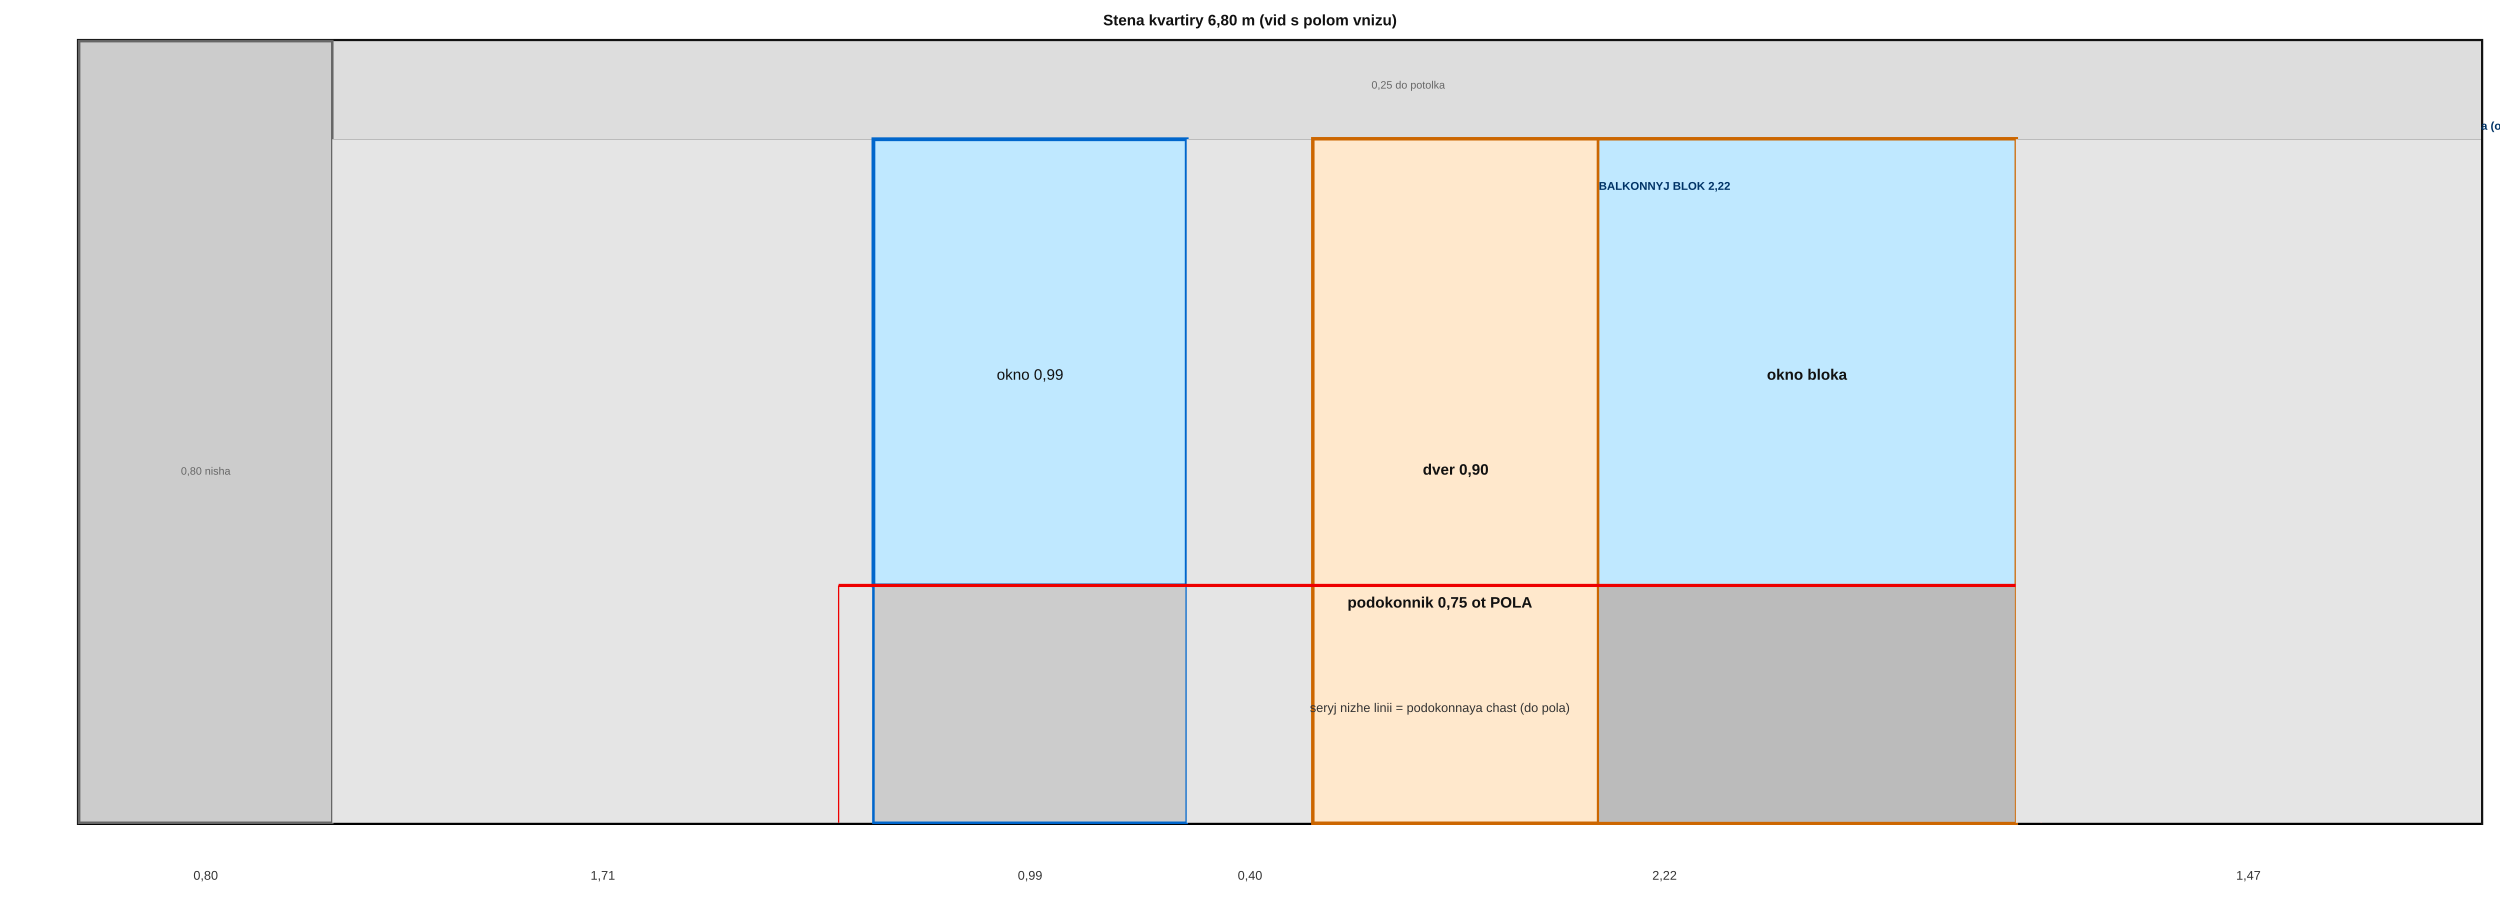
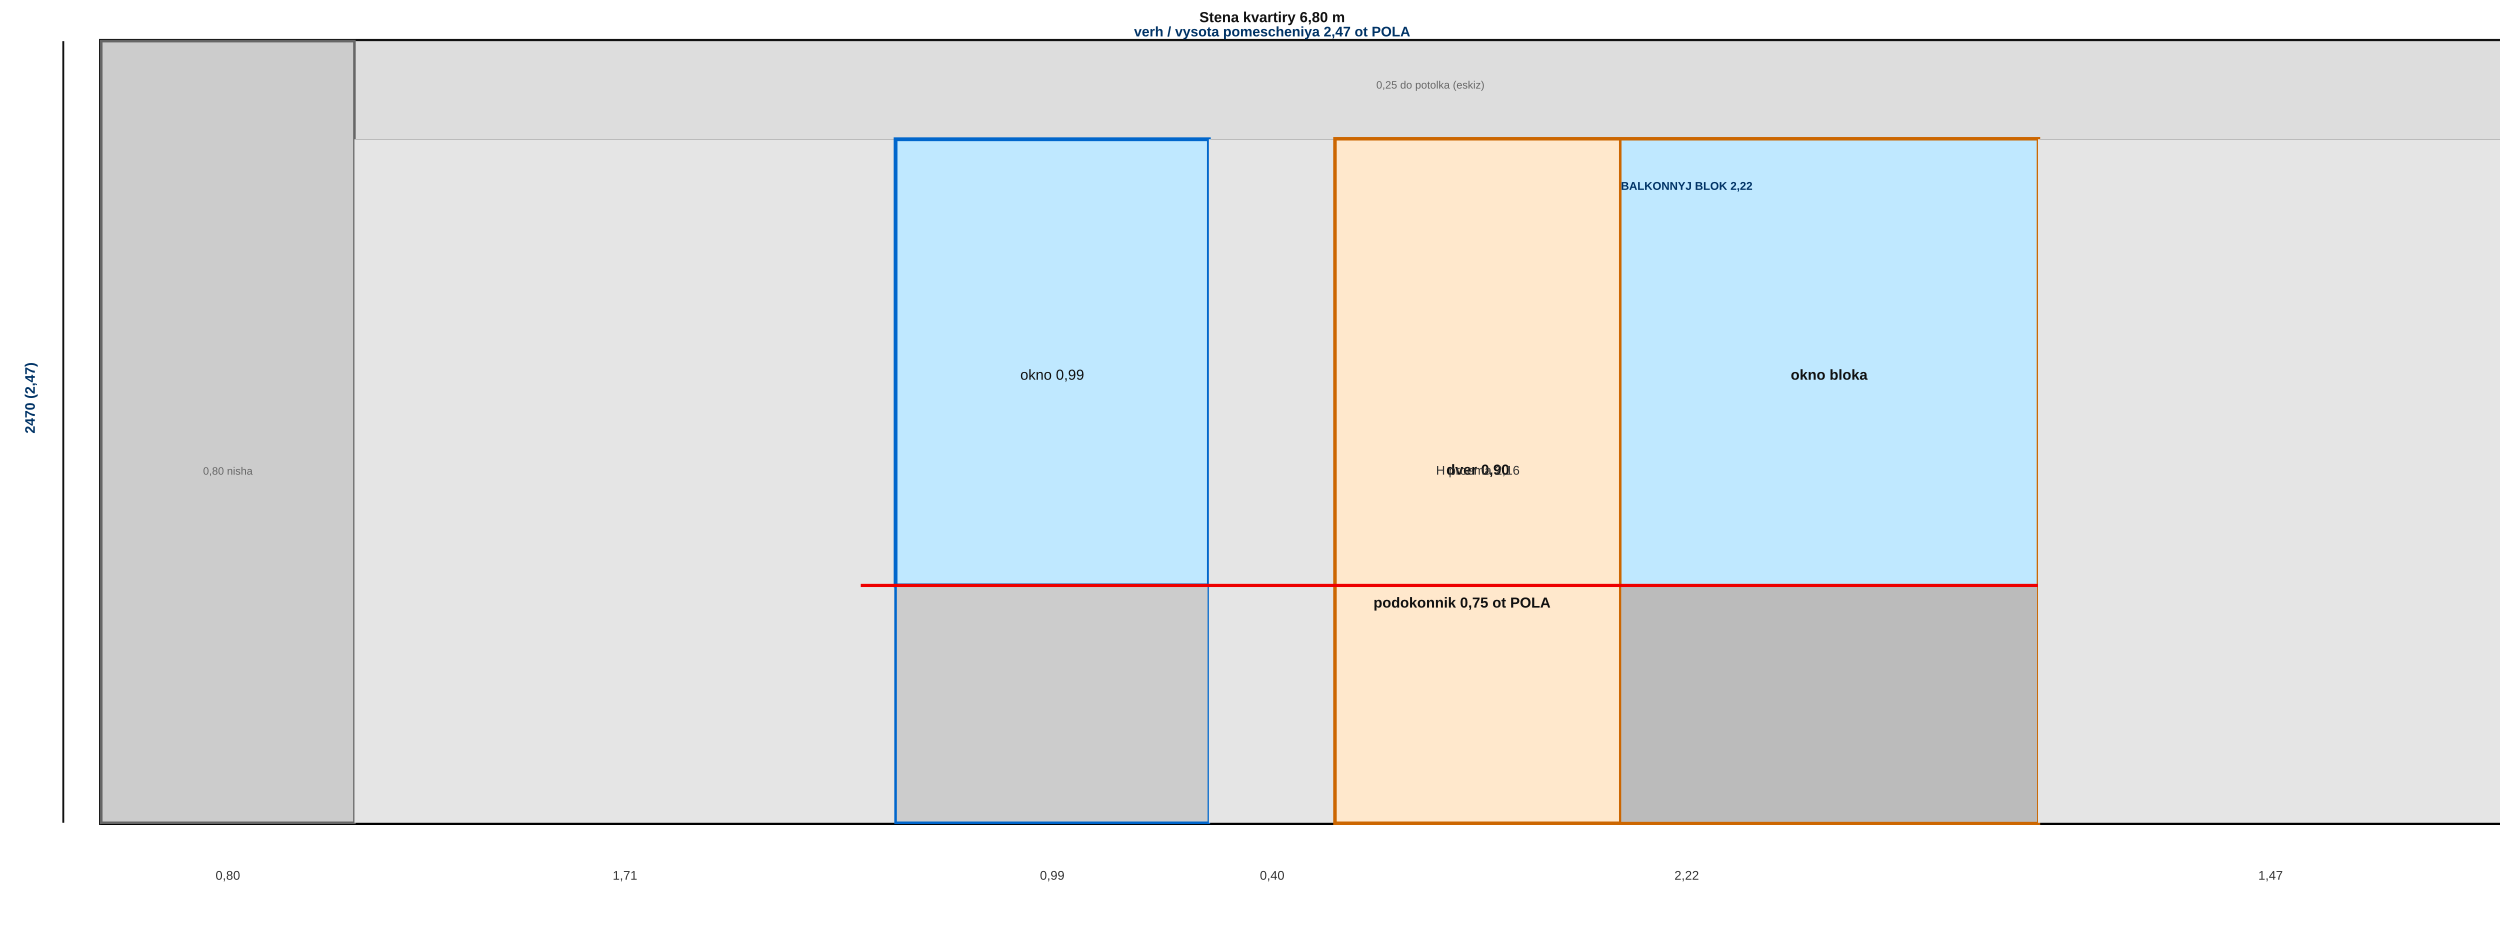
- <svg xmlns="http://www.w3.org/2000/svg" viewBox="-250 0 7900 2900" font-family="Arial,sans-serif">
+ <svg xmlns="http://www.w3.org/2000/svg" viewBox="-320 0 7900 3000" font-family="Arial,sans-serif">
  <style>
-     text { font-size: 48px; fill: #111; }
+     text { font-size: 46px; fill: #111; }
    .dim { font-size: 40px; fill: #333; }
    .lbl { font-size: 36px; fill: #036; font-weight: bold; }
    .sub { font-size: 34px; fill: #666; }
+     .h { font-size: 44px; font-weight: bold; fill: #036; }
  </style>
-   <text x="3700" y="80" text-anchor="middle" font-size="56" font-weight="bold">Stena kvartiry 6,80 m (vid s polom vnizu)</text>
+   <text x="3700" y="70" text-anchor="middle" font-size="56" font-weight="bold">Stena kvartiry 6,80 m</text>
  <rect x="0" y="130" width="7590" height="2470" fill="#eee" stroke="#111" stroke-width="14" />
  <line x1="0" y1="2600" x2="7590" y2="2600" stroke="#000" stroke-width="14" />
-   <text x="400" y="2570" class="lbl">POL</text>
+   <text x="250" y="2570" class="h">POL</text>
+   <line x1="0" y1="130" x2="7590" y2="130" stroke="#111" stroke-width="8" />
+   <text x="3700" y="115" text-anchor="middle" class="h">verh / vysota pomescheniya 2,47 ot POLA</text>
+   <line x1="-120" y1="2600" x2="-120" y2="130" stroke="#111" stroke-width="6" />
+   <text x="-210" y="1370" transform="rotate(-90 -210 1370)" class="h">2470 (2,47)</text>
  <line x1="800" y1="440" x2="7590" y2="440" stroke="#000" stroke-width="10" />
-   <text x="7400" y="410" class="lbl">peremychka (odin verh)</text>
+   <text x="7400" y="410" class="lbl">peremychka</text>
  <rect x="800" y="130" width="6790" height="310" fill="#ddd" stroke="none" />
-   <text x="4200" y="280" text-anchor="middle" class="sub">0,25 do potolka</text>
+   <text x="4200" y="280" text-anchor="middle" class="sub">0,25 do potolka (eskiz)</text>
  <rect x="0" y="130" width="800" height="2470" fill="#ccc" stroke="#666" stroke-width="8" />
  <text x="400" y="1500" text-anchor="middle" class="sub">0,80 nisha</text>
  <rect x="800" y="440" width="1710" height="2160" fill="#e5e5e5" />
  <rect x="2510" y="440" width="990" height="1410" fill="#bfe8ff" stroke="#06c" stroke-width="12" />
  <rect x="2510" y="1850" width="990" height="750" fill="#ccc" stroke="#06c" stroke-width="8" />
  <text x="3005" y="1200" text-anchor="middle">okno 0,99</text>
  <rect x="3500" y="440" width="400" height="2160" fill="#e5e5e5" />
  <rect x="3900" y="440" width="2220" height="2160" fill="#f5f5f5" stroke="#c60" stroke-width="14" />
  <rect x="3900" y="440" width="900" height="2160" fill="#ffe8cc" stroke="#c60" stroke-width="8" />
  <text x="4350" y="1500" text-anchor="middle" font-weight="bold">dver 0,90</text>
  <rect x="4800" y="440" width="1320" height="1410" fill="#bfe8ff" stroke="#c60" stroke-width="8" />
  <rect x="4800" y="1850" width="1320" height="750" fill="#bbb" stroke="#c60" stroke-width="6" />
  <text x="5460" y="1200" text-anchor="middle" font-weight="bold">okno bloka</text>
  <text x="5010" y="600" text-anchor="middle" class="lbl">BALKONNYJ BLOK 2,22</text>
  <line x1="2400" y1="1850" x2="6200" y2="1850" stroke="#e00" stroke-width="10" />
-   <line x1="2400" y1="2600" x2="2400" y2="1850" stroke="#e00" stroke-width="4" />
-   <line x1="6200" y1="2600" x2="6200" y2="1850" stroke="#e00" stroke-width="4" />
  <text x="4300" y="1920" text-anchor="middle" fill="#c00" font-size="44" font-weight="bold">podokonnik 0,75 ot POLA</text>
-   <text x="4300" y="2250" text-anchor="middle" class="dim">seryj nizhe linii = podokonnaya chast (do pola)</text>
+   <text x="4350" y="1500" text-anchor="middle" class="dim">H proema 2,16</text>
  <rect x="6120" y="440" width="1470" height="2160" fill="#e5e5e5" />
  <text x="400" y="2780" text-anchor="middle" class="dim">0,80</text>
  <text x="1655" y="2780" text-anchor="middle" class="dim">1,71</text>
  <text x="3005" y="2780" text-anchor="middle" class="dim">0,99</text>
  <text x="3700" y="2780" text-anchor="middle" class="dim">0,40</text>
  <text x="5010" y="2780" text-anchor="middle" class="dim">2,22</text>
  <text x="6855" y="2780" text-anchor="middle" class="dim">1,47</text>
</svg>
